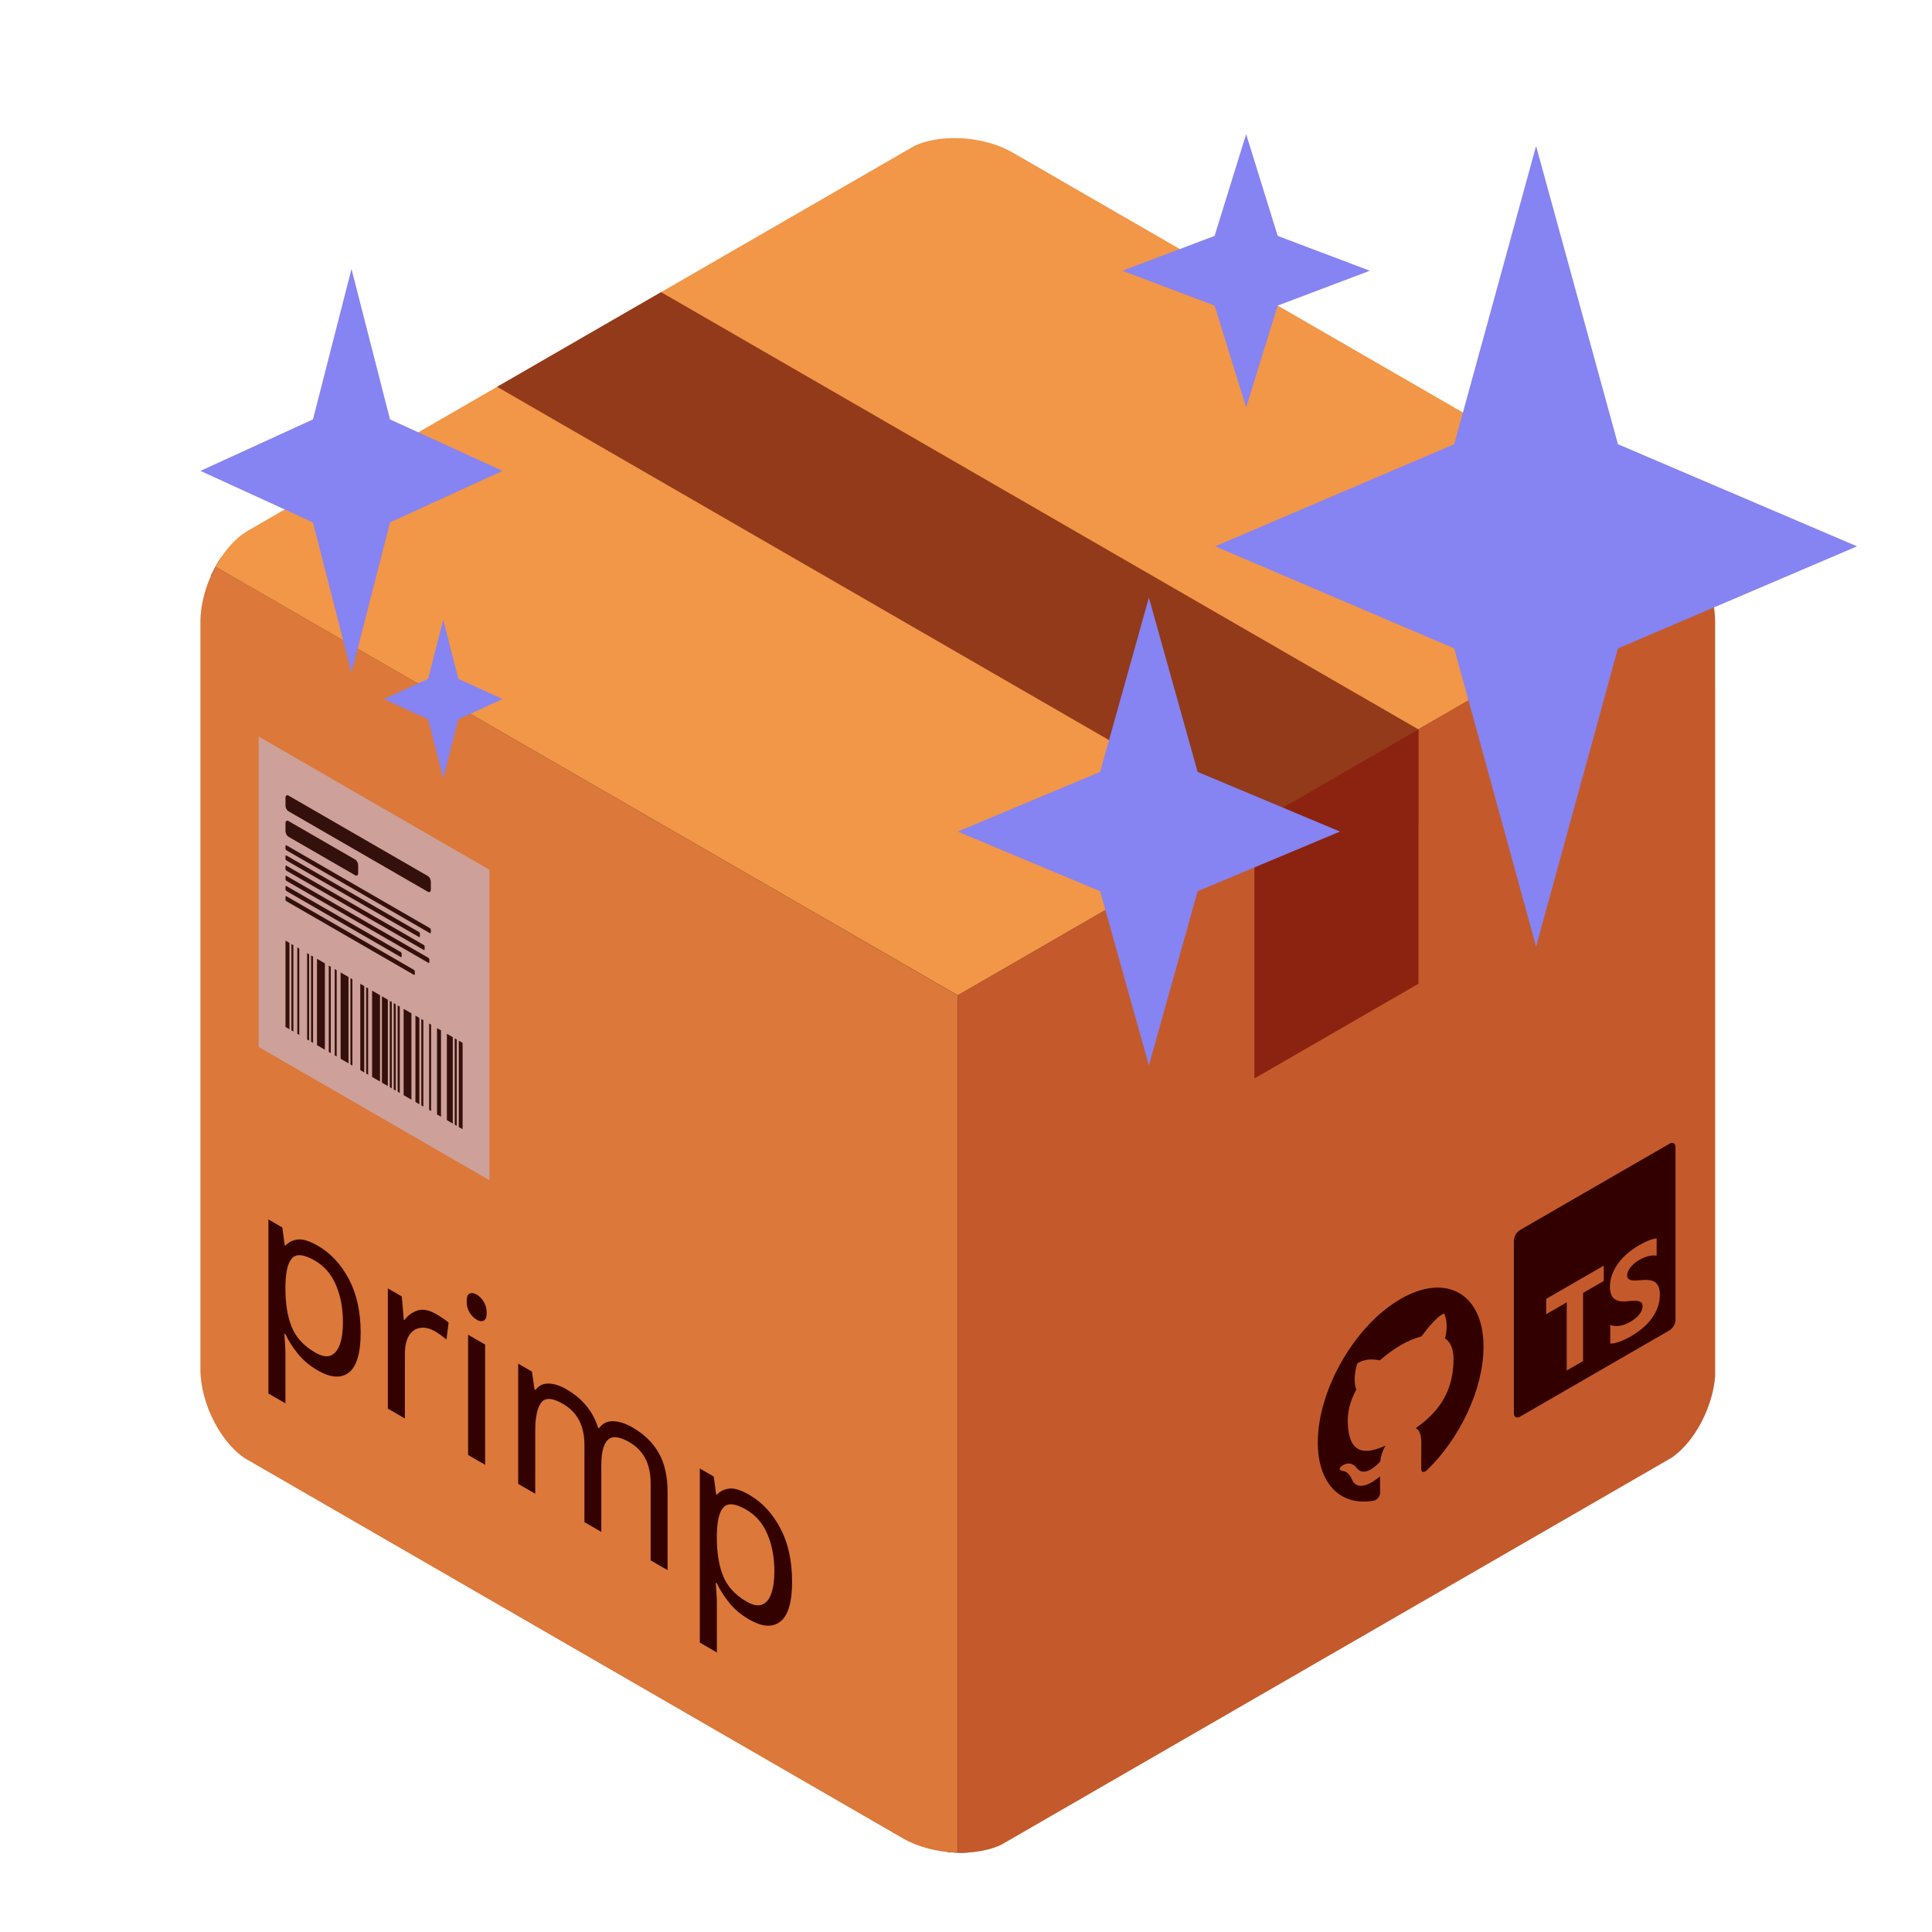
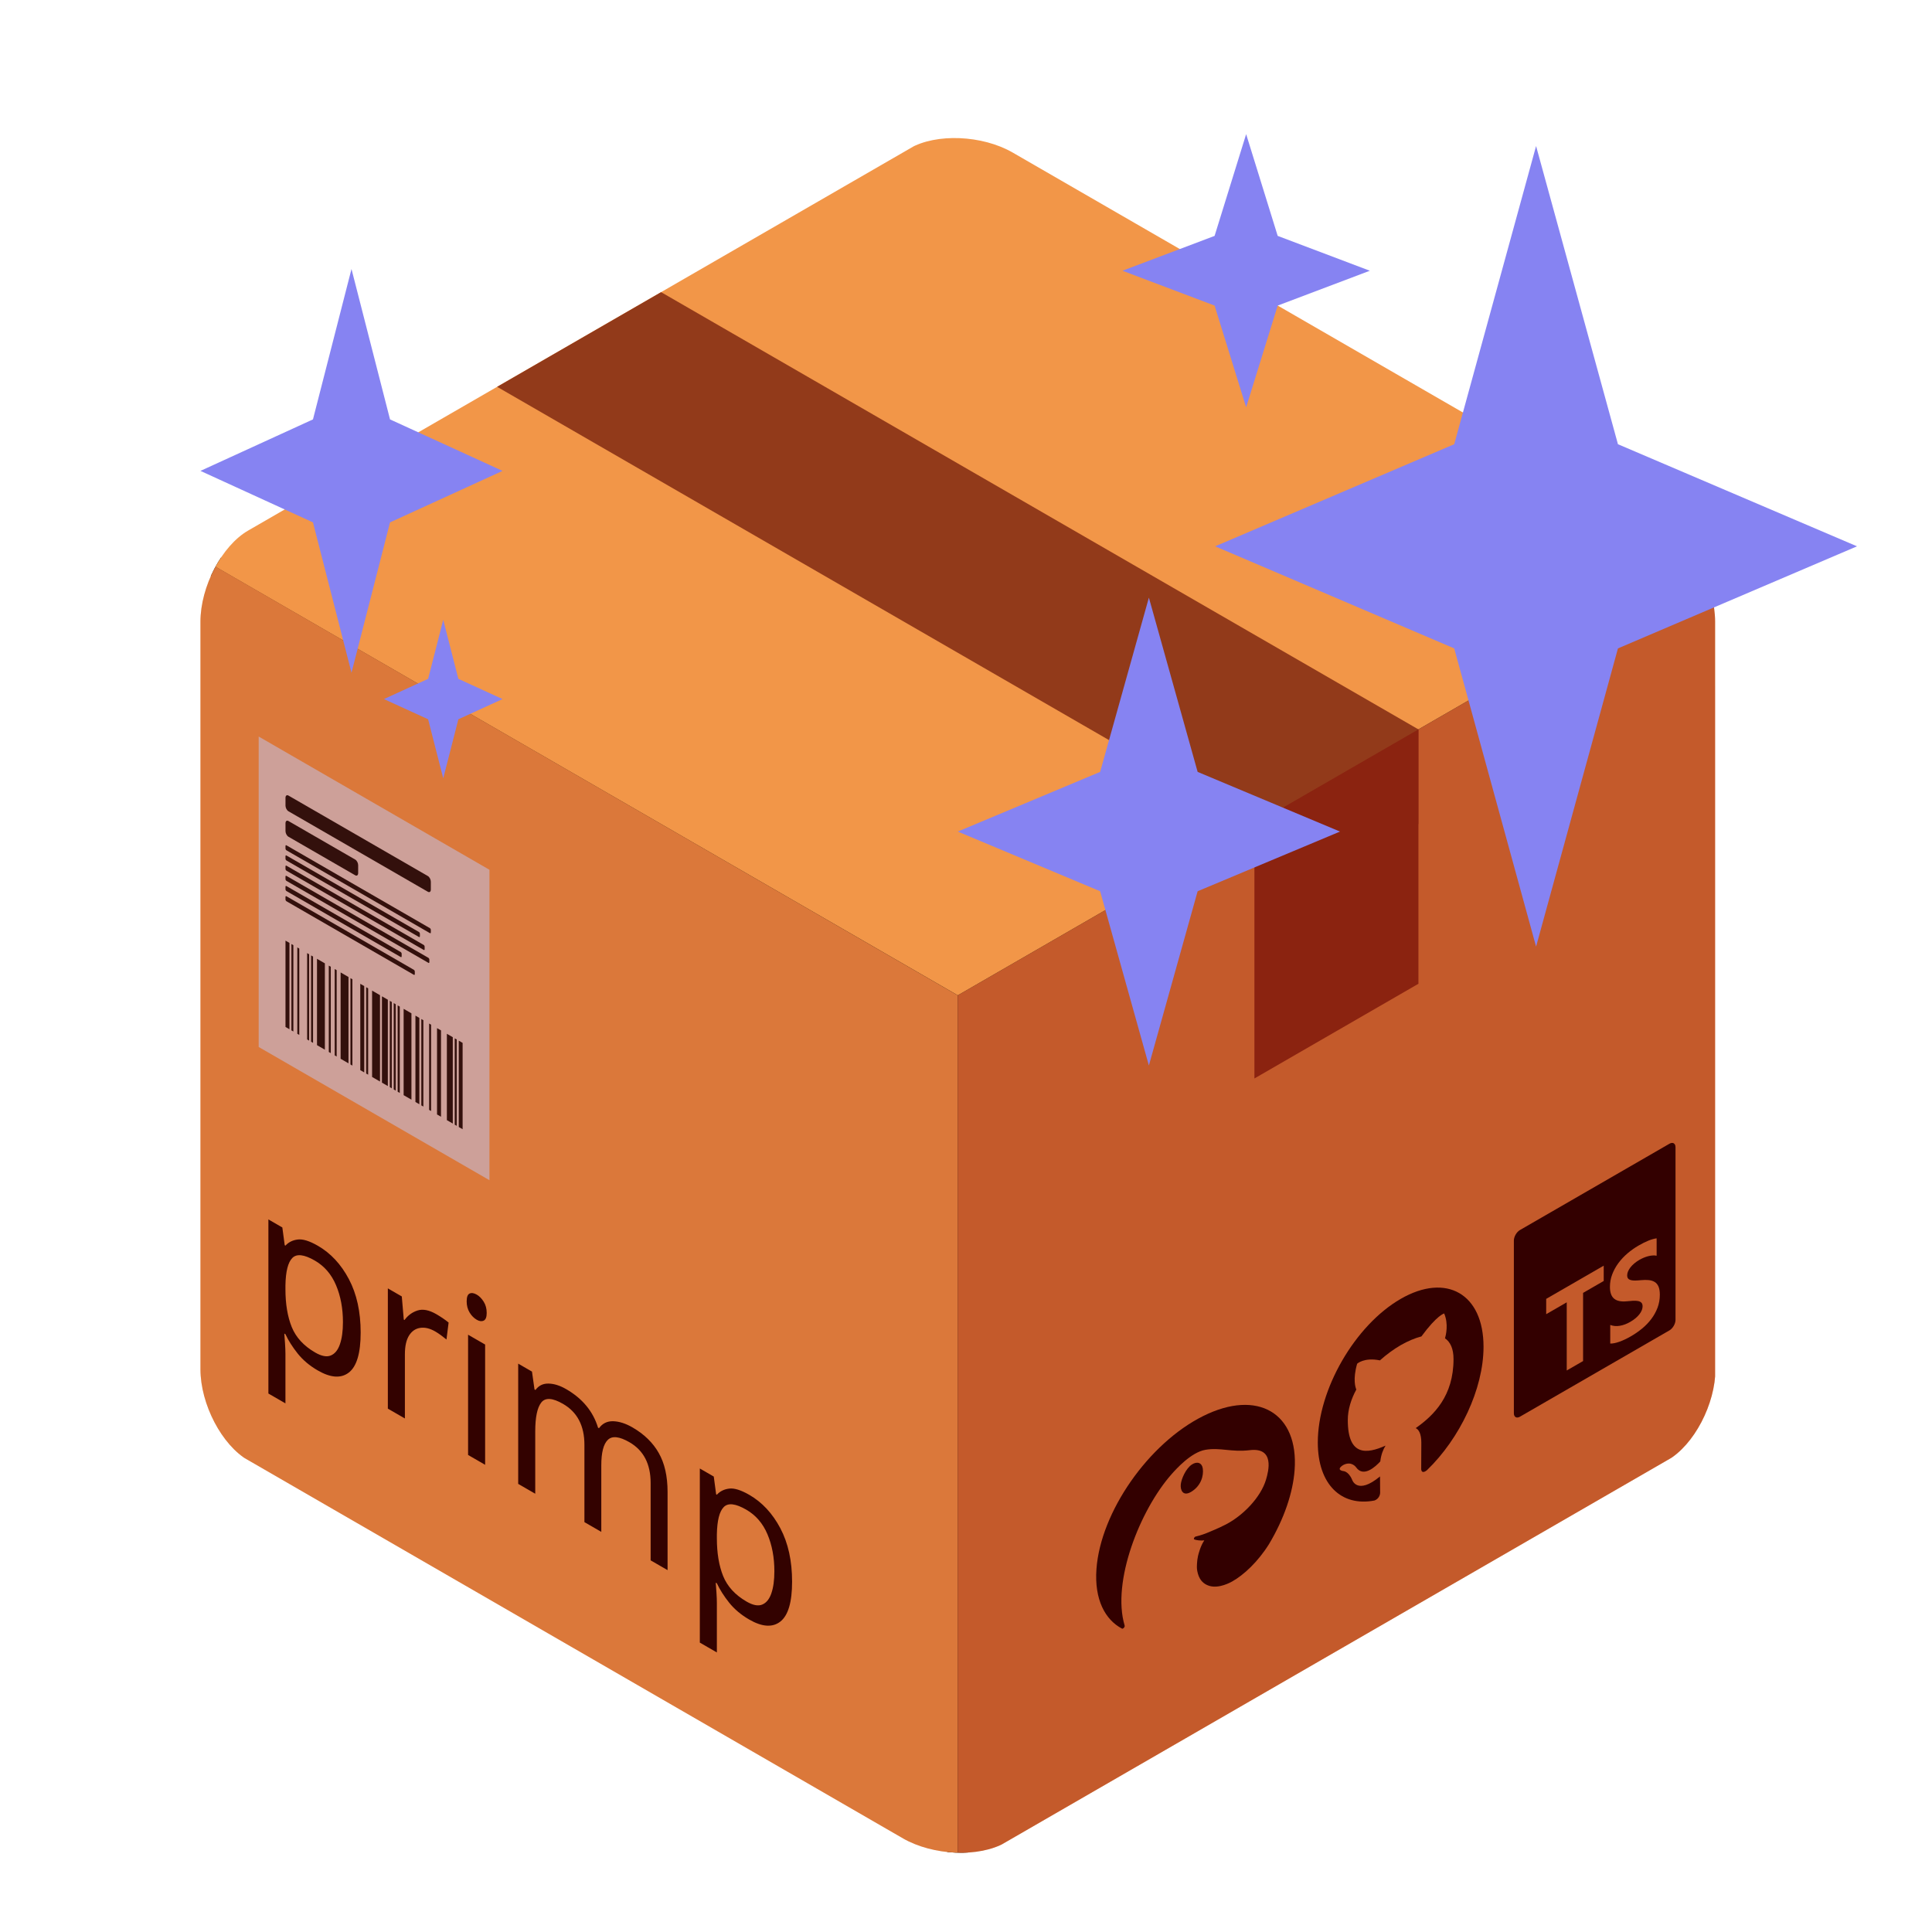
<svg xmlns="http://www.w3.org/2000/svg" width="100%" height="100%" viewBox="0 0 500 500" version="1.1" xml:space="preserve" style="fill-rule:evenodd;clip-rule:evenodd;stroke-linejoin:round;stroke-miterlimit:2;">
-   <rect id="Isometric" x="0" y="0" width="500" height="500" style="fill:none;" />
-   <g id="Isometric1">
+   <rect id="lorge" x="0" y="0" width="500" height="500" style="fill:none;" />
+   <g id="lorge1">
    <g id="Box" transform="matrix(1.31787,0,0,1.31787,-78.7908,-81.8818)">
      <clipPath id="_clip1">
        <path d="M213.196,105.885L108.523,166.317C103.349,169.305 99.148,177.331 99.148,184.23L99.148,331C99.148,337.899 103.349,345.925 108.523,348.912L237.046,423.115C243.02,426.564 252.072,426.939 257.246,423.952L387.287,348.873C392.461,345.885 396.662,337.859 396.662,330.96L396.662,196.73L396.593,196.77L396.593,184.23C396.593,177.331 392.393,169.305 387.218,166.317L258.662,92.095C252.687,88.646 243.636,88.271 238.462,91.258L213.91,105.433C213.658,105.578 213.42,105.729 213.196,105.885Z" />
      </clipPath>
      <g clip-path="url(#_clip1)">
        <path id="Edge-Filler" d="M396.593,171.73L99.08,171.643L247.871,429.365L396.593,171.73Z" />
        <g id="Base-Colors">
          <g id="Top" transform="matrix(0.806966,-0.465902,0.842891,0.486643,0.0328637,-68.4504)">
            <rect x="-196.346" y="305.568" width="184.298" height="176.443" style="fill:rgb(242,150,72);" />
          </g>
          <g id="Front" transform="matrix(1.01896,0.588565,-5.61213e-17,1.17071,-44.1025,-27.0805)">
            <rect x="140.586" y="99.108" width="145.956" height="146.722" style="fill:rgb(242,150,72);" />
          </g>
          <g id="Side" transform="matrix(0.865711,-0.499819,5.5453e-17,1.15349,0.104596,0.305709)">
            <rect x="286.2" y="347.066" width="171.792" height="148.879" style="fill:rgb(242,150,72);" />
          </g>
        </g>
        <g id="Branding">
          <g id="Github" transform="matrix(2.7472,-1.5861,1.525e-16,3.17219,318.253,326.263)">
            <path d="M6.039,0.165C2.769,0.165 0.116,2.817 0.116,6.089C0.116,8.706 1.813,10.926 4.167,11.709C4.464,11.764 4.572,11.581 4.572,11.424C4.572,11.283 4.567,10.911 4.564,10.417C2.916,10.774 2.568,9.622 2.568,9.622C2.299,8.938 1.911,8.756 1.911,8.756C1.373,8.389 1.951,8.396 1.951,8.396C2.546,8.438 2.859,9.006 2.859,9.006C3.387,9.912 4.245,9.65 4.583,9.498C4.636,9.116 4.789,8.855 4.959,8.707C3.643,8.557 2.26,8.049 2.26,5.779C2.26,5.133 2.491,4.604 2.87,4.19C2.809,4.04 2.606,3.437 2.928,2.622C2.928,2.622 3.425,2.463 4.557,3.229C5.029,3.098 5.536,3.032 6.04,3.03C6.543,3.032 7.05,3.098 7.523,3.229C8.654,2.463 9.15,2.622 9.15,2.622C9.473,3.437 9.27,4.04 9.209,4.19C9.589,4.604 9.818,5.133 9.818,5.779C9.818,8.055 8.433,8.556 7.114,8.702C7.326,8.885 7.516,9.246 7.516,9.799C7.516,10.591 7.508,11.23 7.508,11.424C7.508,11.582 7.615,11.767 7.916,11.709C10.268,10.924 11.963,8.705 11.963,6.089C11.963,2.817 9.311,0.165 6.039,0.165Z" />
          </g>
+           <g transform="matrix(0.0975663,0,0,0.0975663,275.048,352.241)">
+             <path d="M261.684,94.585C295.865,76.596 331.091,40.615 341.887,4.662C347.056,-12.549 359.488,-60.657 309.226,-54.631C271.8,-50.15 249.995,-60.495 219.841,-55.341C191.057,-50.422 160.481,-16.069 152.177,-6.702C88.087,65.594 31.001,210.442 57.319,298.395C57.961,300.43 56.028,302.613 55.775,302.898C55.552,303.149 53.591,305.356 51.898,304.489C18.253,286.734 -3.931,246.311 0.593,184.452C8.983,69.76 105.259,-68.361 215.241,-123.243C325.339,-178.183 407.806,-129.143 399.425,-14.571C396.102,30.864 378.421,83.419 347.866,134.493C325.609,170.163 296.761,196.822 273.796,209.627C270.561,211.431 247.686,224.188 228.387,218.688C208.676,213.049 204.417,195.802 202.913,184.711C202.412,181.052 202.827,167.418 205.025,158.186C205.648,155.561 209.828,137.965 217.701,126.936C210.775,127.943 200.258,126.493 197.255,124.895C196.017,124.23 197.167,122.041 197.281,121.823C197.424,121.547 198.409,119.646 200.206,119.26C202.076,118.826 211.706,116.588 223.066,111.958C226.203,110.678 247.977,101.793 261.684,94.585ZM192.777,-25.83C203.426,-32.793 212.982,-29.073 214.602,-17.779C216.757,-2.77 210.66,17.658 191.091,29.303C174.526,39.163 169.157,25.476 170.291,14.37C171.423,3.21 180.439,-17.763 192.777,-25.83Z" />
+           </g>
          <g id="TypeScript" transform="matrix(1.22087,-0.70487,4.44089e-16,1.40974,357.075,304.374)">
            <path d="M0.975,0L25.025,0C25.564,0 26,0.437 26,0.975L26,25.025C26,25.564 25.564,26 25.025,26L0.975,26C0.437,26 0,25.564 0,25.025L0,0.975C0,0.437 0.437,0 0.975,0ZM14.453,13.832L14.453,11.7L5.2,11.7L5.2,13.832L8.504,13.832L8.504,23.327L11.133,23.327L11.133,13.832L14.453,13.832ZM15.502,23.076C15.926,23.293 16.427,23.455 17.007,23.563C17.586,23.671 18.196,23.725 18.837,23.725C19.463,23.725 20.057,23.665 20.619,23.547C21.182,23.428 21.676,23.232 22.1,22.959C22.524,22.686 22.859,22.329 23.107,21.888C23.354,21.448 23.478,20.903 23.478,20.254C23.478,19.784 23.407,19.372 23.266,19.018C23.125,18.664 22.921,18.349 22.654,18.073C22.388,17.798 22.068,17.55 21.696,17.331C21.324,17.112 20.903,16.906 20.436,16.711C20.093,16.57 19.786,16.434 19.514,16.302C19.242,16.169 19.011,16.034 18.821,15.896C18.631,15.758 18.484,15.612 18.381,15.458C18.277,15.304 18.226,15.13 18.226,14.935C18.226,14.757 18.272,14.596 18.364,14.453C18.457,14.31 18.587,14.187 18.756,14.084C18.924,13.981 19.131,13.901 19.376,13.845C19.62,13.788 19.892,13.76 20.191,13.76C20.409,13.76 20.638,13.776 20.88,13.808C21.122,13.841 21.366,13.891 21.61,13.958C21.855,14.026 22.093,14.111 22.324,14.214C22.555,14.316 22.768,14.435 22.964,14.57L22.964,12.146C22.567,11.995 22.134,11.882 21.663,11.809C21.193,11.736 20.653,11.7 20.044,11.7C19.425,11.7 18.837,11.766 18.283,11.899C17.728,12.031 17.24,12.238 16.819,12.519C16.397,12.8 16.064,13.158 15.82,13.593C15.575,14.028 15.453,14.549 15.453,15.154C15.453,15.927 15.677,16.587 16.126,17.133C16.574,17.679 17.255,18.141 18.169,18.519C18.527,18.665 18.862,18.808 19.172,18.949C19.482,19.09 19.749,19.236 19.975,19.387C20.201,19.538 20.379,19.703 20.509,19.881C20.64,20.06 20.705,20.263 20.705,20.49C20.705,20.657 20.664,20.813 20.583,20.956C20.501,21.099 20.377,21.223 20.212,21.329C20.046,21.434 19.839,21.517 19.592,21.576C19.344,21.636 19.055,21.665 18.723,21.665C18.158,21.665 17.598,21.567 17.043,21.369C16.489,21.172 15.975,20.876 15.502,20.482L15.502,23.076Z" />
          </g>
          <g id="primp-text" transform="matrix(0.707107,0.408248,-3.92523e-17,0.816497,-12,-7)">
+             <g transform="matrix(53.9458,0,0,53.9458,303.141,318.845)">
+                         </g>
            <text x="171.464px" y="318.845px" style="font-family:'Impact', sans-serif;font-stretch:condensed;font-size:53.946px;fill:rgb(33,3,0);">primp</text>
          </g>
        </g>
        <g id="Tape">
          <g id="Tape-Side" transform="matrix(0.866025,-0.5,3.75942e-16,7.82007,-1.11196e-13,-2313.01)">
            <rect x="353.482" y="347.019" width="37.191" height="6.388" style="fill:rgb(146,58,26);" />
          </g>
          <g id="Tape-Top" transform="matrix(1.76865,-1.02113,9.4322,5.44568,-1746.5,-1019.58)">
            <rect x="-28.622" y="207.219" width="18.207" height="15.768" style="fill:rgb(146,58,26);" />
          </g>
          <g id="Tape-Filler" transform="matrix(25.1931,0,0,34.6357,-7415.69,-7544)">
            <rect x="306.505" y="223.739" width="1.278" height="0.537" style="fill:rgb(146,58,26);" />
          </g>
        </g>
        <g id="Label">
          <g transform="matrix(0.866025,0.5,-5.55112e-17,1.1547,0,0)">
            <rect x="127.692" y="123.775" width="52.327" height="52.797" style="fill:rgb(225,200,191);" />
          </g>
          <g id="Barcode">
            <g transform="matrix(0.3928,0.226783,-6.0192e-17,1.04272,63.6142,52.7227)">
              <rect x="132.988" y="157.249" width="1.97" height="16.26" style="fill:rgb(32,20,15);" />
            </g>
            <g transform="matrix(0.195279,0.112744,-2.99242e-17,1.04272,91.0429,68.5586)">
              <rect x="132.988" y="157.249" width="1.97" height="16.26" style="fill:rgb(32,20,15);" />
            </g>
            <g transform="matrix(0.196168,0.113258,-3.00605e-17,1.04272,92.0837,69.1595)">
              <rect x="132.988" y="157.249" width="1.97" height="16.26" style="fill:rgb(32,20,15);" />
            </g>
            <g transform="matrix(0.198896,0.114832,-3.04784e-17,1.04272,93.648,70.0627)">
              <rect x="132.988" y="157.249" width="1.97" height="16.26" style="fill:rgb(32,20,15);" />
            </g>
            <g transform="matrix(0.195404,0.112816,-2.99433e-17,1.04272,94.8908,70.7802)">
              <rect x="132.988" y="157.249" width="1.97" height="16.26" style="fill:rgb(32,20,15);" />
            </g>
            <g transform="matrix(0.785064,0.453257,-1.20302e-16,1.04272,17.6344,26.1762)">
              <rect x="132.988" y="157.249" width="1.97" height="16.26" style="fill:rgb(32,20,15);" />
            </g>
            <g transform="matrix(0.198455,0.114578,-3.04108e-17,1.04272,97.9603,72.5524)">
              <rect x="132.988" y="157.249" width="1.97" height="16.26" style="fill:rgb(32,20,15);" />
            </g>
            <g transform="matrix(0.196583,0.113497,-3.01241e-17,1.04272,99.3711,73.3669)">
              <rect x="132.988" y="157.249" width="1.97" height="16.26" style="fill:rgb(32,20,15);" />
            </g>
            <g transform="matrix(0.784842,0.453129,-1.2292e-16,1.04272,22.3016,28.8708)">
              <rect x="132.988" y="157.249" width="1.97" height="16.26" style="fill:rgb(32,20,15);" />
            </g>
            <g transform="matrix(0.392637,0.226689,-6.0167e-17,1.04272,78.3219,61.2142)">
              <rect x="132.988" y="157.249" width="1.97" height="16.26" style="fill:rgb(32,20,15);" />
            </g>
            <g transform="matrix(0.196417,0.113401,-3.00986e-17,1.04272,105.576,76.9494)">
              <rect x="132.988" y="157.249" width="1.97" height="16.26" style="fill:rgb(32,20,15);" />
            </g>
            <g transform="matrix(-0.78815,-0.455039,1.20775e-16,1.04272,239.224,154.111)">
              <rect x="132.988" y="157.249" width="1.97" height="16.26" style="fill:rgb(32,20,15);" />
            </g>
            <g transform="matrix(-0.196546,-0.113476,3.01184e-17,1.04272,162.86,110.022)">
              <rect x="132.988" y="157.249" width="1.97" height="16.26" style="fill:rgb(32,20,15);" />
            </g>
            <g transform="matrix(0.58766,0.339286,-9.00519e-17,1.04272,56.6387,48.6954)">
              <rect x="132.988" y="157.249" width="1.97" height="16.26" style="fill:rgb(32,20,15);" />
            </g>
            <g transform="matrix(-0.197077,-0.113783,3.01998e-17,1.04272,163.704,110.51)">
              <rect x="132.988" y="157.249" width="1.97" height="16.26" style="fill:rgb(32,20,15);" />
            </g>
            <g transform="matrix(-0.209599,-0.121012,3.21185e-17,1.04272,166.167,111.931)">
              <rect x="132.988" y="157.249" width="1.97" height="16.26" style="fill:rgb(32,20,15);" />
            </g>
            <g transform="matrix(-0.777891,-0.449116,1.19203e-16,1.04272,244.034,156.888)">
              <rect x="132.988" y="157.249" width="1.97" height="16.26" style="fill:rgb(32,20,15);" />
            </g>
            <g transform="matrix(-0.389128,-0.224663,5.96292e-17,1.04272,193.883,127.933)">
              <rect x="132.988" y="157.249" width="1.97" height="16.26" style="fill:rgb(32,20,15);" />
            </g>
            <g transform="matrix(-0.203963,-0.117758,3.12549e-17,1.04272,170.05,114.173)">
              <rect x="132.988" y="157.249" width="1.97" height="16.26" style="fill:rgb(32,20,15);" />
            </g>
            <g transform="matrix(-0.197063,-0.113774,3.01976e-17,1.04272,170.651,114.52)">
              <rect x="132.988" y="157.249" width="1.97" height="16.26" style="fill:rgb(32,20,15);" />
            </g>
            <g transform="matrix(-0.396155,-0.22872,6.07061e-17,1.04272,199.074,130.931)">
              <rect x="132.988" y="157.249" width="1.97" height="16.26" style="fill:rgb(32,20,15);" />
            </g>
            <g transform="matrix(-0.588901,-0.340002,9.02422e-17,1.04272,227.02,147.065)">
              <rect x="132.988" y="157.249" width="1.97" height="16.26" style="fill:rgb(32,20,15);" />
            </g>
            <g transform="matrix(-0.197417,-0.113979,3.02519e-17,1.04272,175.729,117.452)">
              <rect x="132.988" y="157.249" width="1.97" height="16.26" style="fill:rgb(32,20,15);" />
            </g>
            <g transform="matrix(-0.380195,-0.219505,5.82603e-17,1.04272,201.194,132.154)">
              <rect x="132.988" y="157.249" width="1.97" height="16.26" style="fill:rgb(32,20,15);" />
            </g>
            <g transform="matrix(0.194944,0.112551,-2.98729e-17,1.04272,102.681,75.2779)">
              <rect x="132.988" y="157.249" width="1.97" height="16.26" style="fill:rgb(32,20,15);" />
            </g>
          </g>
          <g id="Package-Text">
            <g transform="matrix(3.89794,2.25048,-5.55112e-17,1.1547,-405.592,-234.169)">
              <path d="M141.096,131.559C141.096,131.19 141.03,130.891 140.948,130.891L133.923,130.891C133.841,130.891 133.774,131.19 133.774,131.559L133.774,132.894C133.774,133.263 133.841,133.562 133.923,133.562L140.948,133.562C141.03,133.562 141.096,133.263 141.096,132.894L141.096,131.559Z" style="fill:rgb(32,20,15);" />
            </g>
            <g transform="matrix(1.94897,1.12524,-5.55112e-17,1.1547,-144.87,-78.6408)">
              <path d="M141.096,131.559C141.096,131.19 140.963,130.891 140.8,130.891L134.071,130.891C133.907,130.891 133.774,131.19 133.774,131.559L133.774,132.894C133.774,133.263 133.907,133.562 134.071,133.562L140.8,133.562C140.963,133.562 141.096,133.263 141.096,132.894L141.096,131.559Z" style="fill:rgb(32,20,15);" />
            </g>
            <g transform="matrix(3.89794,2.25048,-1.76225e-17,0.36657,-405.592,-121.01)">
              <path d="M141.096,131.559C141.096,131.19 141.075,130.891 141.049,130.891L133.821,130.891C133.795,130.891 133.774,131.19 133.774,131.559L133.774,132.894C133.774,133.263 133.795,133.562 133.821,133.562L141.049,133.562C141.075,133.562 141.096,133.263 141.096,132.894L141.096,131.559Z" style="fill:rgb(32,20,15);" />
            </g>
            <g transform="matrix(3.60466,2.08115,-1.89484e-17,0.36657,-366.359,-96.3589)">
              <path d="M141.096,131.559C141.096,131.19 141.074,130.891 141.046,130.891L133.825,130.891C133.797,130.891 133.774,131.19 133.774,131.559L133.774,132.894C133.774,133.263 133.797,133.562 133.825,133.562L141.046,133.562C141.074,133.562 141.096,133.263 141.096,132.894L141.096,131.559Z" style="fill:rgb(32,20,15);" />
            </g>
            <g transform="matrix(3.73198,2.15466,-1.83728e-17,0.36657,-383.391,-104.192)">
              <path d="M141.096,131.559C141.096,131.19 141.074,130.891 141.047,130.891L133.824,130.891C133.796,130.891 133.774,131.19 133.774,131.559L133.774,132.894C133.774,133.263 133.796,133.562 133.824,133.562L141.047,133.562C141.074,133.562 141.096,133.263 141.096,132.894L141.096,131.559Z" style="fill:rgb(32,20,15);" />
            </g>
            <g transform="matrix(3.85836,2.22763,-1.78014e-17,0.36657,-400.298,-111.953)">
              <path d="M141.096,131.559C141.096,131.19 141.075,130.891 141.049,130.891L133.822,130.891C133.796,130.891 133.774,131.19 133.774,131.559L133.774,132.894C133.774,133.263 133.796,133.562 133.822,133.562L141.049,133.562C141.075,133.562 141.096,133.263 141.096,132.894L141.096,131.559Z" style="fill:rgb(32,20,15);" />
            </g>
            <g transform="matrix(3.11572,1.79886,-2.11589e-17,0.36657,-300.952,-52.5958)">
              <path d="M141.096,131.559C141.096,131.19 141.07,130.891 141.038,130.891L133.833,130.891C133.801,130.891 133.774,131.19 133.774,131.559L133.774,132.894C133.774,133.263 133.801,133.562 133.833,133.562L141.038,133.562C141.07,133.562 141.096,133.263 141.096,132.894L141.096,131.559Z" style="fill:rgb(32,20,15);" />
            </g>
            <g transform="matrix(3.46811,2.00232,-1.95657e-17,0.36657,-348.093,-77.8126)">
              <path d="M141.096,131.559C141.096,131.19 141.073,130.891 141.044,130.891L133.827,130.891C133.798,130.891 133.774,131.19 133.774,131.559L133.774,132.894C133.774,133.263 133.798,133.562 133.827,133.562L141.044,133.562C141.073,133.562 141.096,133.263 141.096,132.894L141.096,131.559Z" style="fill:rgb(32,20,15);" />
            </g>
          </g>
        </g>
        <g id="Front-Shadow" transform="matrix(1.01896,0.588565,0,1.17071,-44.1025,-27.0805)">
          <rect x="140.586" y="99.108" width="145.956" height="146.722" style="fill:rgb(126,0,0);fill-opacity:0.2;" />
        </g>
        <g id="Side-Shadow" transform="matrix(0.865711,-0.499819,0,1.15349,0.104596,0.305709)">
          <rect x="286.2" y="347.066" width="171.792" height="148.879" style="fill:rgb(129,0,0);fill-opacity:0.4;" />
        </g>
      </g>
    </g>
    <g transform="matrix(2.95006,0,0,2.12419,-564.903,-171.465)">
      <path d="M326.244,98.512L333.426,134.841L354.399,147.28L333.426,159.719L326.244,196.048L319.063,159.719L298.09,147.28L319.063,134.841L326.244,98.512Z" style="fill:rgb(134,131,242);" />
    </g>
    <g transform="matrix(1.75676,0,0,1.24148,-275.802,32.3638)">
      <path d="M326.244,98.512L333.426,134.841L354.399,147.28L333.426,159.719L326.244,196.048L319.063,159.719L298.09,147.28L319.063,134.841L326.244,98.512Z" style="fill:rgb(134,131,242);" />
    </g>
    <g transform="matrix(1.13703,0,0,0.724884,-48.4488,-36.6937)">
      <path d="M326.244,98.512L333.426,134.841L354.399,147.28L333.426,159.719L326.244,196.048L319.063,159.719L298.09,147.28L319.063,134.841L326.244,98.512Z" style="fill:rgb(134,131,242);" />
    </g>
    <g transform="matrix(1.38849,0,0,1.07136,-362.02,-35.9232)">
      <path d="M326.244,98.512L333.426,134.841L354.399,147.28L333.426,159.719L326.244,196.048L319.063,159.719L298.09,147.28L319.063,134.841L326.244,98.512Z" style="fill:rgb(134,131,242);" />
    </g>
    <g transform="matrix(0.545135,0,0,0.420625,-63.1364,118.968)">
      <path d="M326.244,98.512L333.426,134.841L354.399,147.28L333.426,159.719L326.244,196.048L319.063,159.719L298.09,147.28L319.063,134.841L326.244,98.512Z" style="fill:rgb(134,131,242);" />
    </g>
  </g>
</svg>
